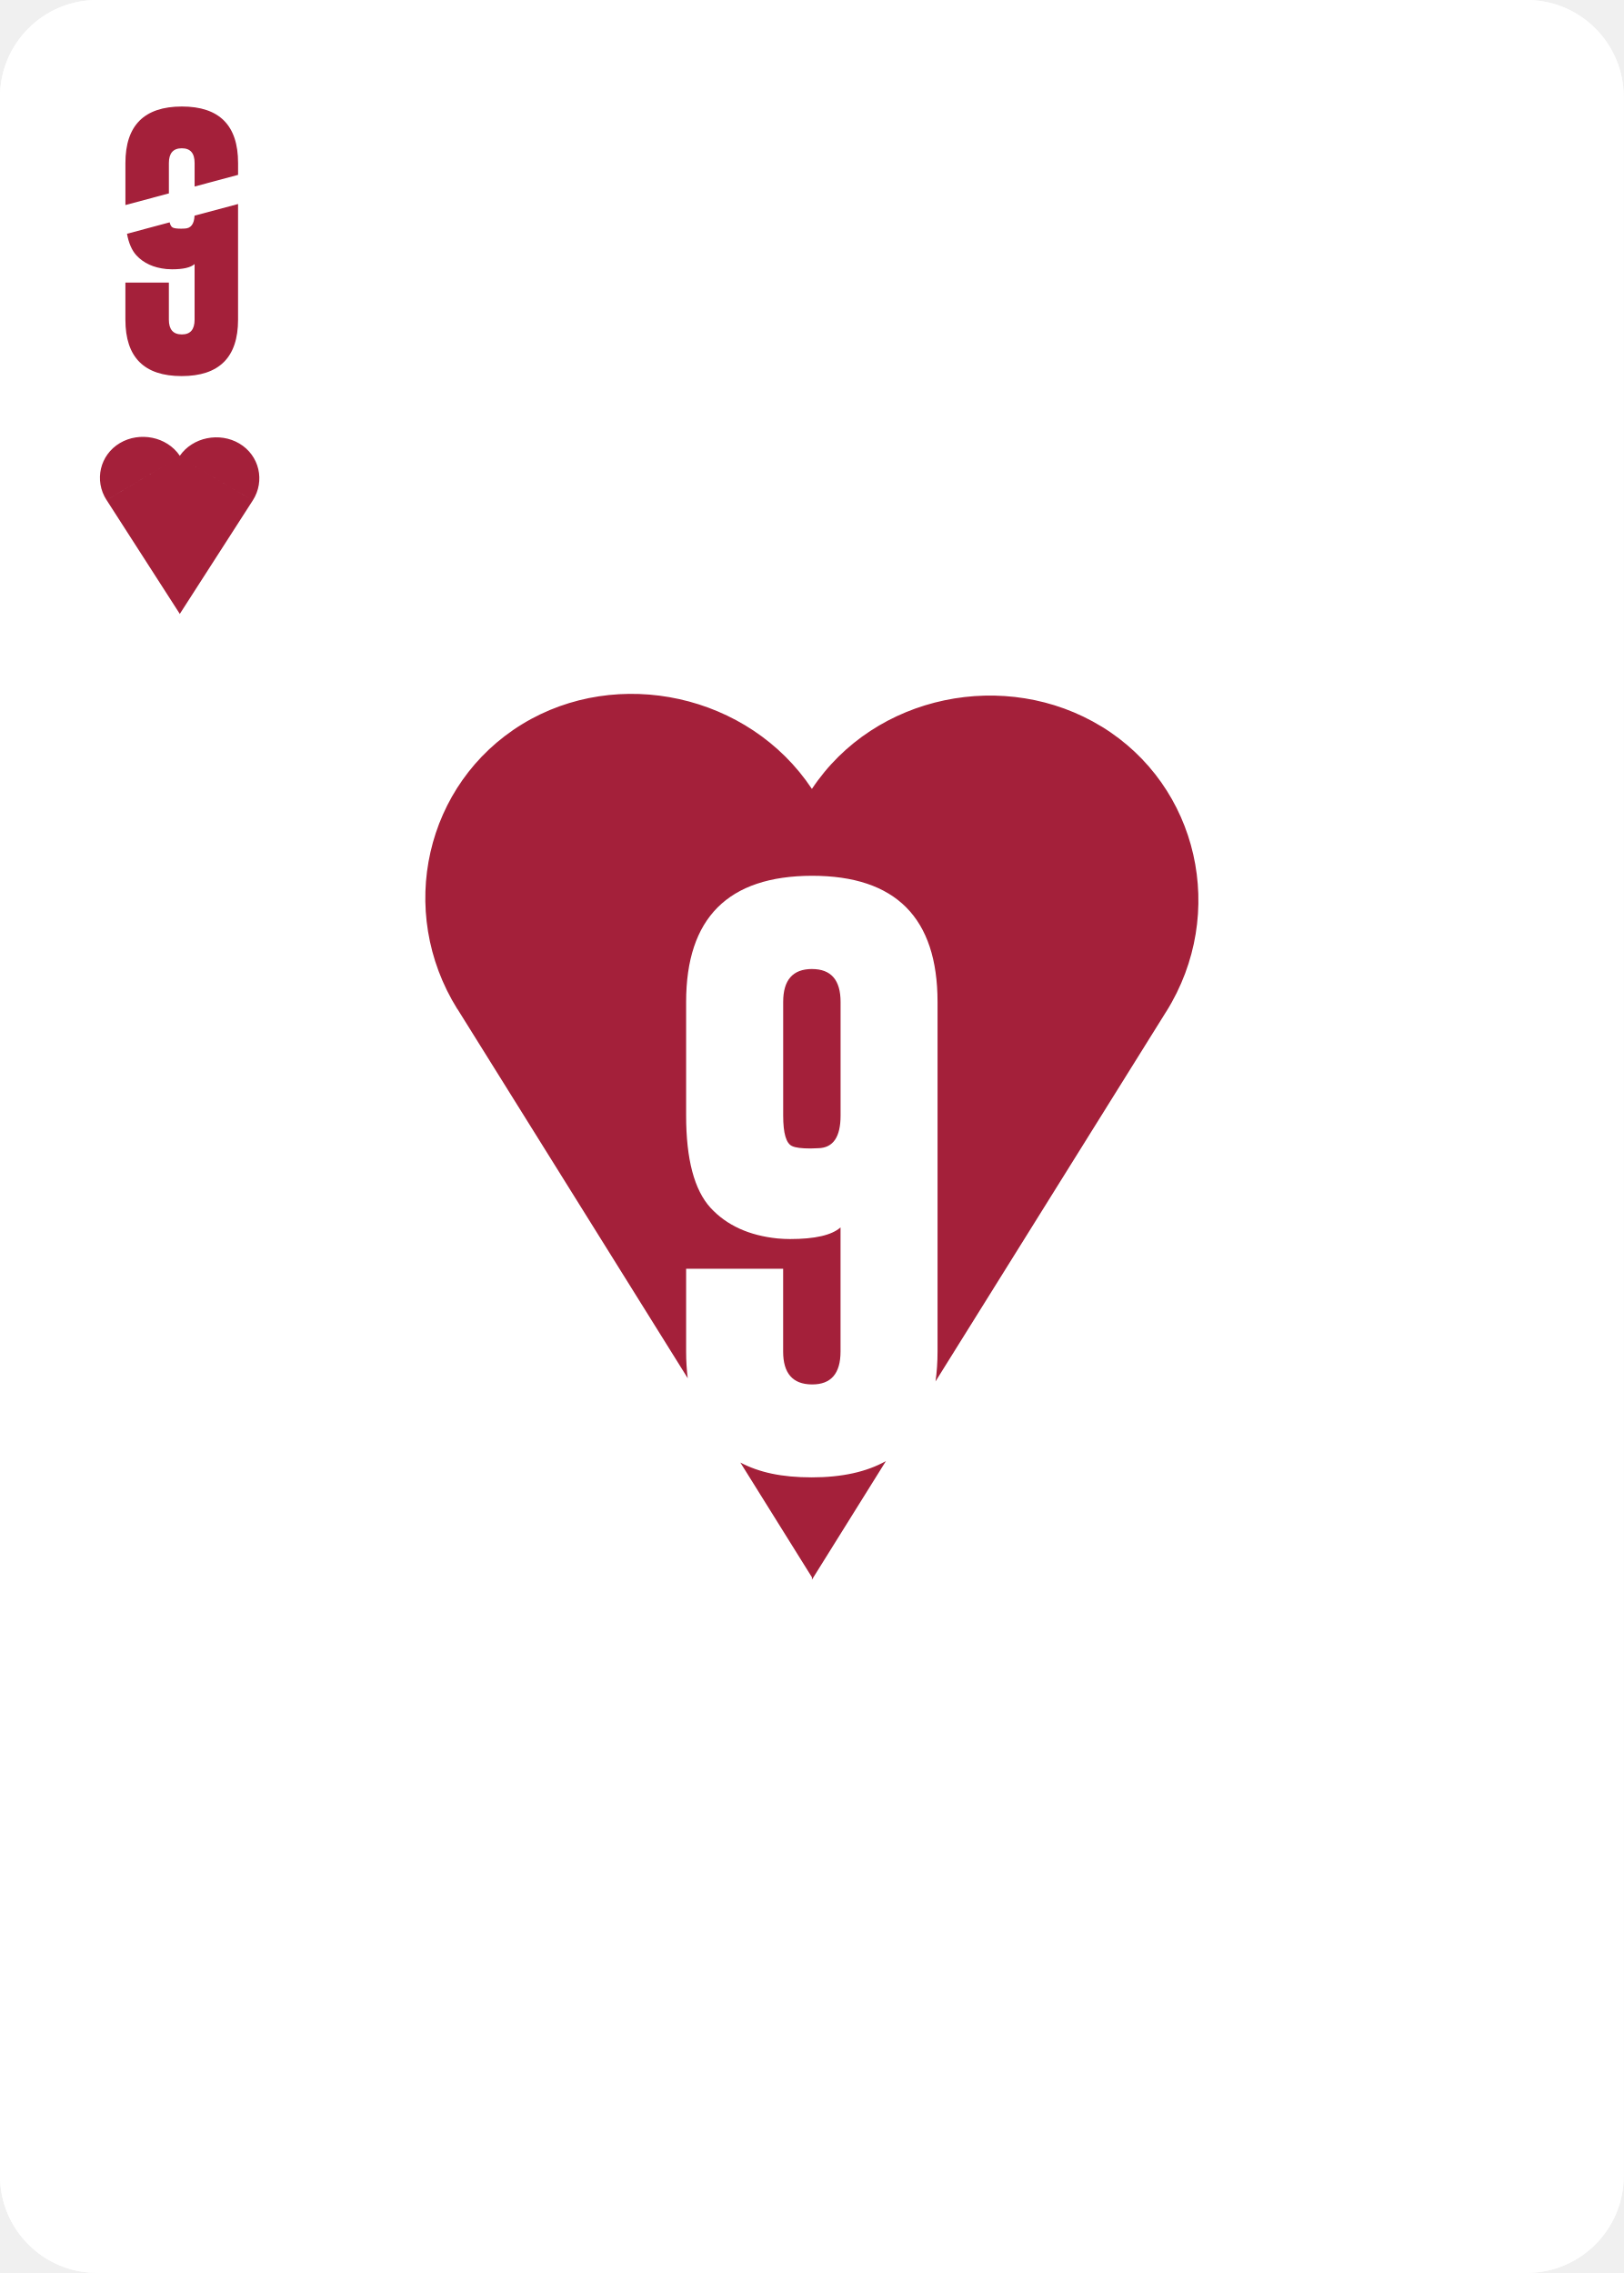
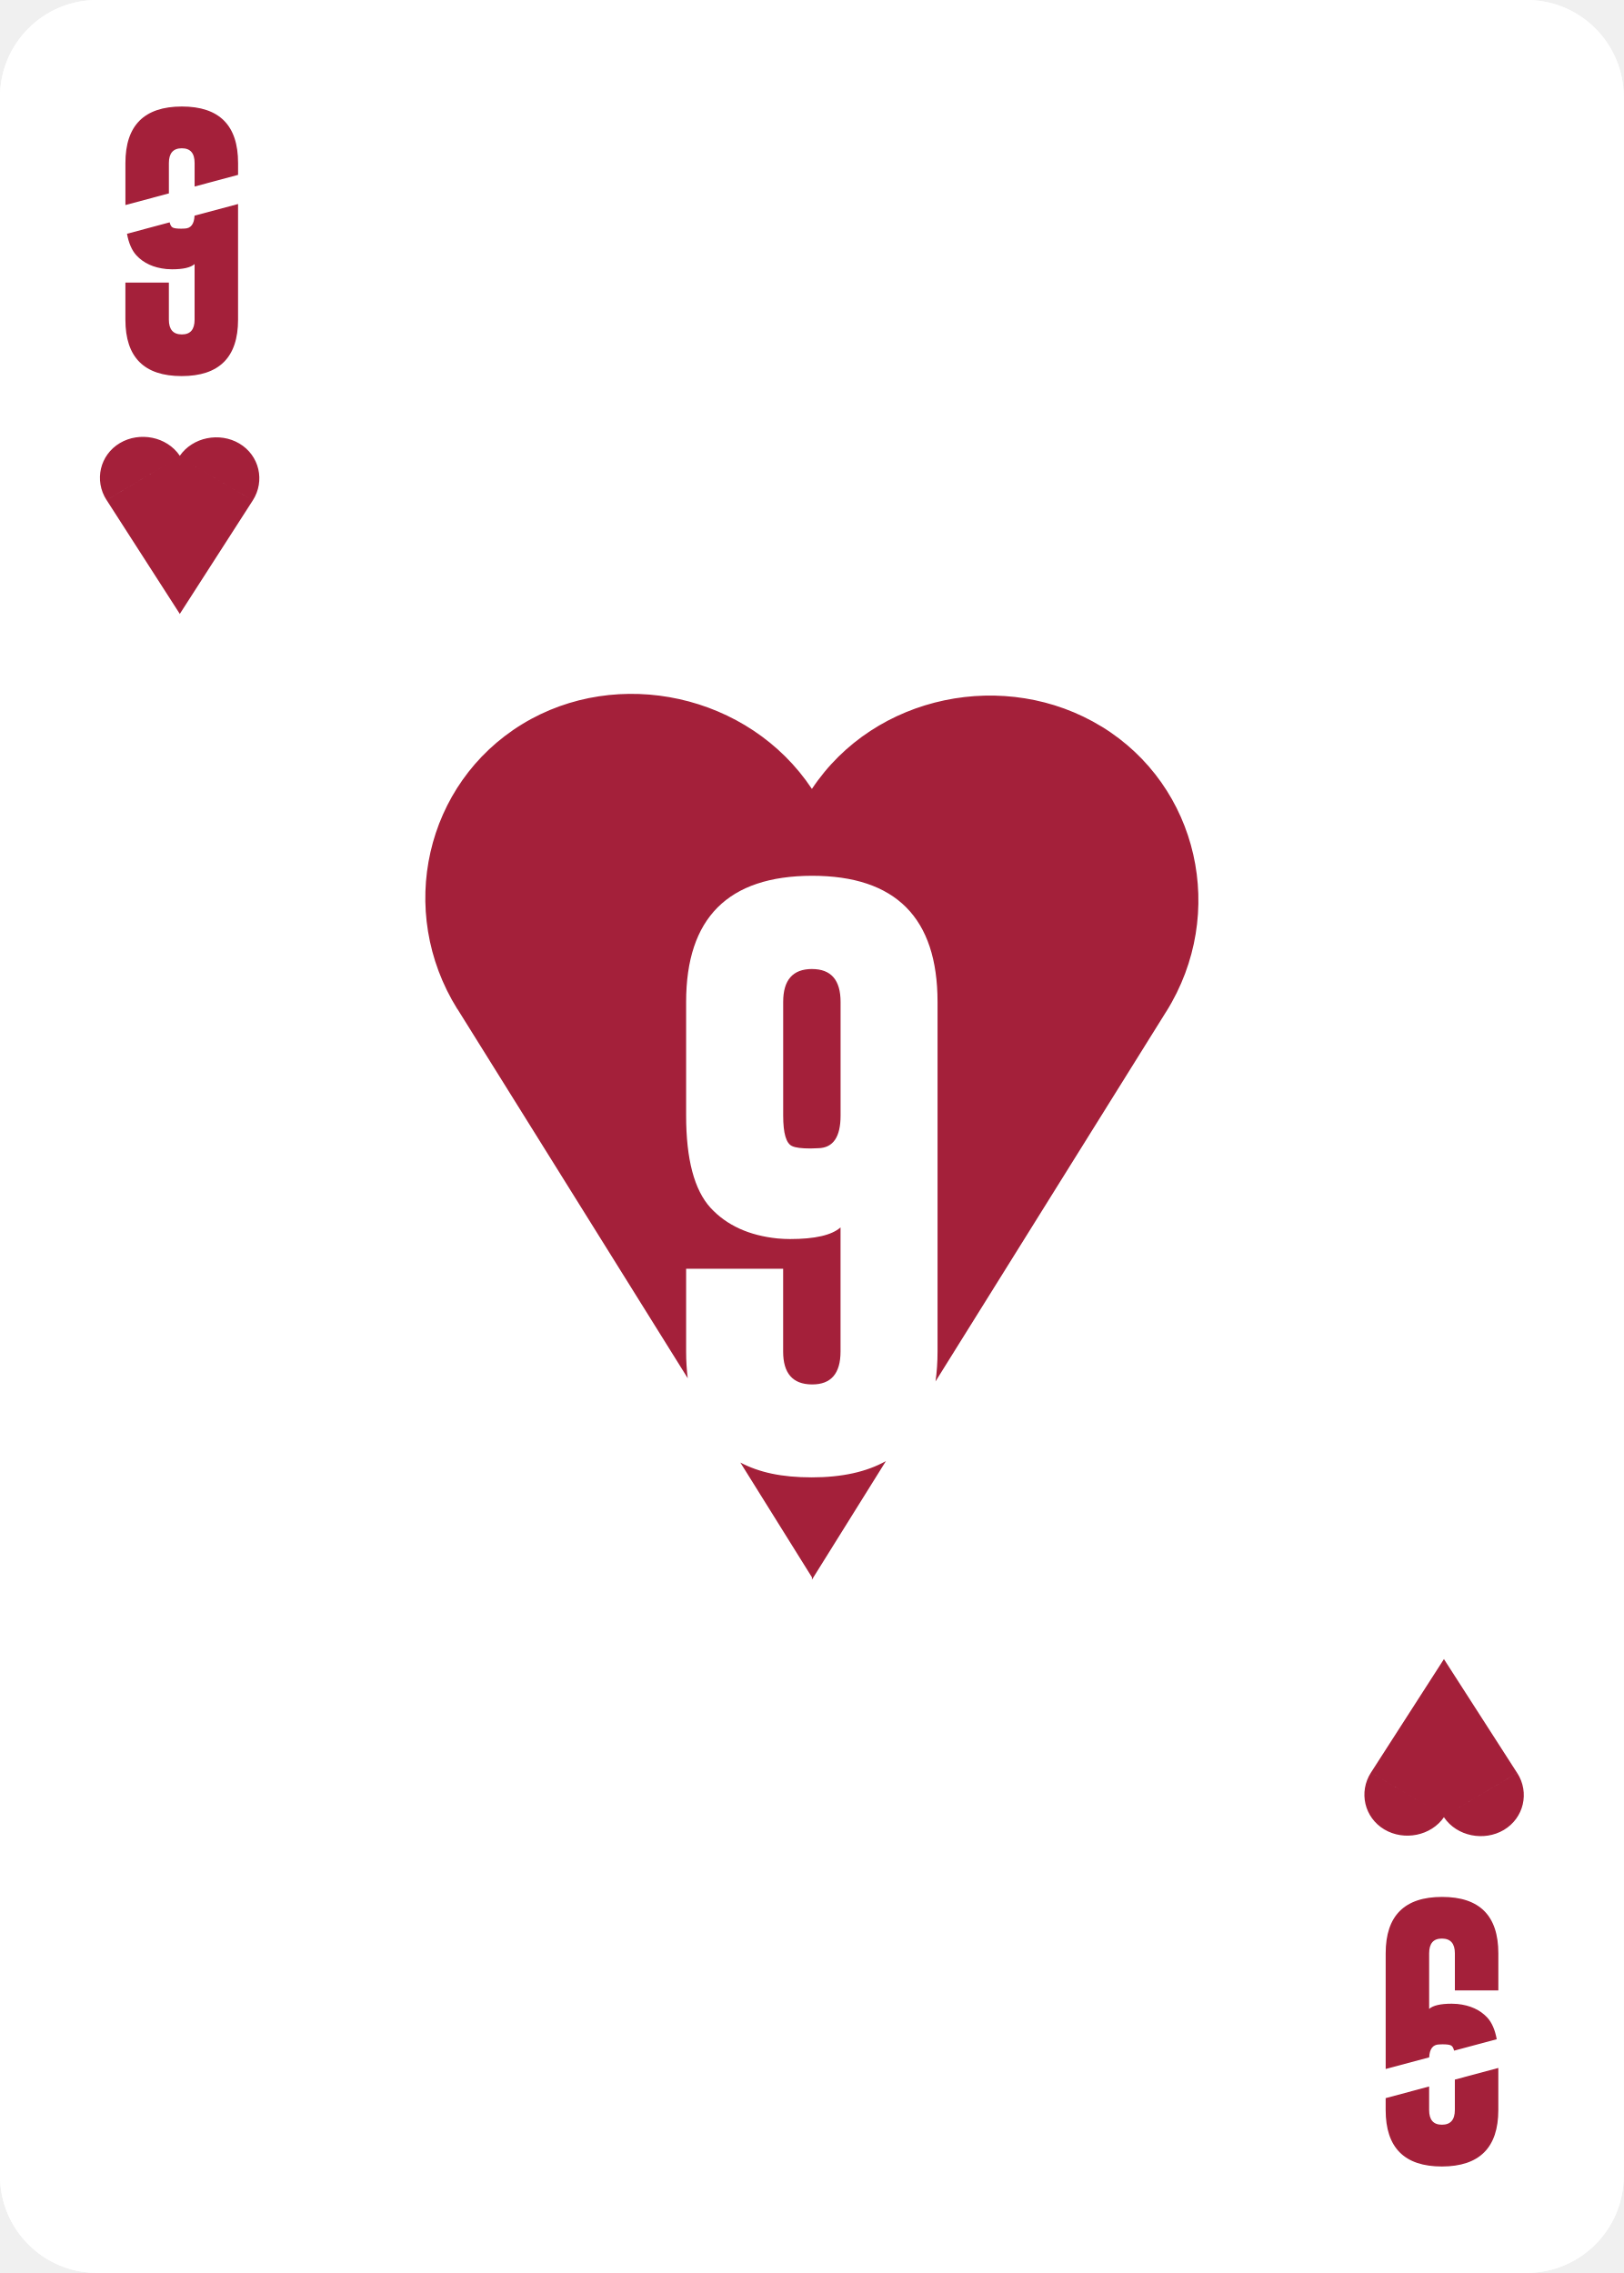
<svg xmlns="http://www.w3.org/2000/svg" viewBox="0 0 750 1050">
-   <g id="uuid-567253b4-c898-4953-83ad-6089d8554591">
+   <g id="uuid-73d3371c-89c0-44ed-aeec-4d0da9c01857">
    <rect x="0" width="750" height="1049.95" rx="44.82" ry="44.82" style="fill:#fff;" />
    <rect x="0" width="750" height="1049.95" rx="44.82" ry="44.82" style="fill:#fff;" />
  </g>
-   <g id="uuid-835152bf-0f36-4a88-9611-621e59f59785">
+   <g id="uuid-4e664d57-1d08-40c7-bda6-b9f84bdfc679">
    <g>
      <path d="M375.07,447.63c-8.88,0-13.32,5.07-13.32,15.21v52.48c0,8.26,1.39,12.97,4.17,14.13,1.52,.72,4.35,1.08,8.48,1.08,1.08,0,2.29-.04,3.63-.13,6.82-.18,10.23-5.2,10.23-15.07v-52.48c0-10.14-4.4-15.21-13.19-15.21Z" style="fill:#a4203a;" />
      <path d="M409.19,674.94c-8.92,5-20.33,7.52-34.25,7.52s-24.25-2.28-32.97-6.84l33.06,53v1.11l34.17-54.78Z" style="fill:#a4203a;" />
      <path d="M508.83,335.64c-44.13-27.01-104.78-14.95-133.81,28.8-29.04-43.75-89.7-56.91-133.84-29.91-44.76,27.39-58.18,86.31-29.94,131.6h.06l106.37,170.55c-.49-3.88-.75-7.99-.75-12.36v-38.22h44.81v38.22c0,10.05,4.4,15.12,13.19,15.21h.27c8.7,0,13.05-5.07,13.05-15.21v-57.33c-4.04,3.59-11.8,5.38-23.28,5.38-1.8,0-3.72-.09-5.79-.27-13.19-1.35-23.51-6.06-30.95-14.13-7.54-8.25-11.3-22.47-11.3-42.66v-52.48c0-38.76,19.38-58.18,58.13-58.27,38.67,0,58,19.42,58,58.27v161.48c0,4.93-.32,9.54-.94,13.84l106.61-170.92h.02c28.25-45.29,14.85-104.21-29.91-131.6Z" style="fill:#a4203a;" />
    </g>
    <g>
      <path d="M89.86,99.62c-.18,3.88-1.69,5.88-4.55,5.96-.6,.04-1.15,.06-1.63,.06-1.85,0-3.12-.16-3.8-.48-.71-.3-1.21-1.13-1.52-2.45l-19.7,5.28c.8,4.35,2.24,7.67,4.33,9.96,3.34,3.62,7.96,5.73,13.87,6.33,.92,.08,1.79,.12,2.59,.12,5.15,0,8.62-.8,10.43-2.41v25.69c0,4.54-1.95,6.81-5.85,6.81h-.12c-3.94-.04-5.91-2.31-5.91-6.81v-17.13h-20.08v17.13c0,17.37,8.66,26.05,25.99,26.05s26.05-8.68,26.05-26.05v-53.44l-20.12,5.39Z" style="fill:#a4203a;" />
      <path d="M78.01,89.34v-14.03c0-4.54,1.99-6.81,5.97-6.81s5.91,2.27,5.91,6.81v10.85l20.08-5.38v-5.47c0-17.41-8.66-26.11-25.99-26.11-17.37,.04-26.05,8.74-26.05,26.11v19.41l20.08-5.38Z" style="fill:#a4203a;" />
    </g>
    <path d="M110.57,204.89c-9.1-5.4-21.6-2.99-27.59,5.76v-.22c-5.99-8.75-18.5-11.16-27.6-5.76-9.23,5.48-12,17.26-6.17,26.32l33.77-20.04-33.75,20.04,33.75,52.49v.22l33.75-52.49-33.75-20.04,33.76,20.04c5.82-9.06,3.06-20.84-6.17-26.32" style="fill:#a4203a;" />
+     <g>
+       <path d="M660.14,950.38c.18-3.88,1.69-5.88,4.55-5.96,.6-.04,1.15-.06,1.63-.06,1.85,0,3.12,.16,3.8,.48,.71,.3,1.21,1.13,1.52,2.45l19.7-5.28c-.8-4.35-2.24-7.67-4.33-9.96-3.34-3.62-7.96-5.73-13.87-6.33-.92-.08-1.79-.12-2.59-.12-5.15,0-8.62,.8-10.43,2.41v-25.69c0-4.54,1.95-6.81,5.85-6.81h.12c3.94,.04,5.91,2.31,5.91,6.81v17.13h20.08v-17.13c0-17.37-8.66-26.05-25.99-26.05s-26.05,8.68-26.05,26.05v53.44l20.12-5.39Z" style="fill:#a4203a;" />
+       <path d="M671.99,960.66v14.03c0,4.54-1.99,6.81-5.97,6.81s-5.91-2.27-5.91-6.81v-10.85l-20.08,5.38v5.47c0,17.41,8.66,26.11,25.99,26.11,17.37-.04,26.05-8.74,26.05-26.11v-19.41l-20.08,5.38Z" style="fill:#a4203a;" />
+     </g>
+     <path d="M639.43,845.11c9.1,5.4,21.6,2.99,27.59-5.76v.22c5.99,8.75,18.5,11.16,27.6,5.76,9.23-5.48,12-17.26,6.17-26.32l-33.77,20.04,33.75-20.04-33.75-52.49v-.22l-33.75,52.49,33.75,20.04-33.76-20.04c-5.82,9.06-3.06,20.84,6.17,26.32" style="fill:#a4203a;" />
  </g>
</svg>
